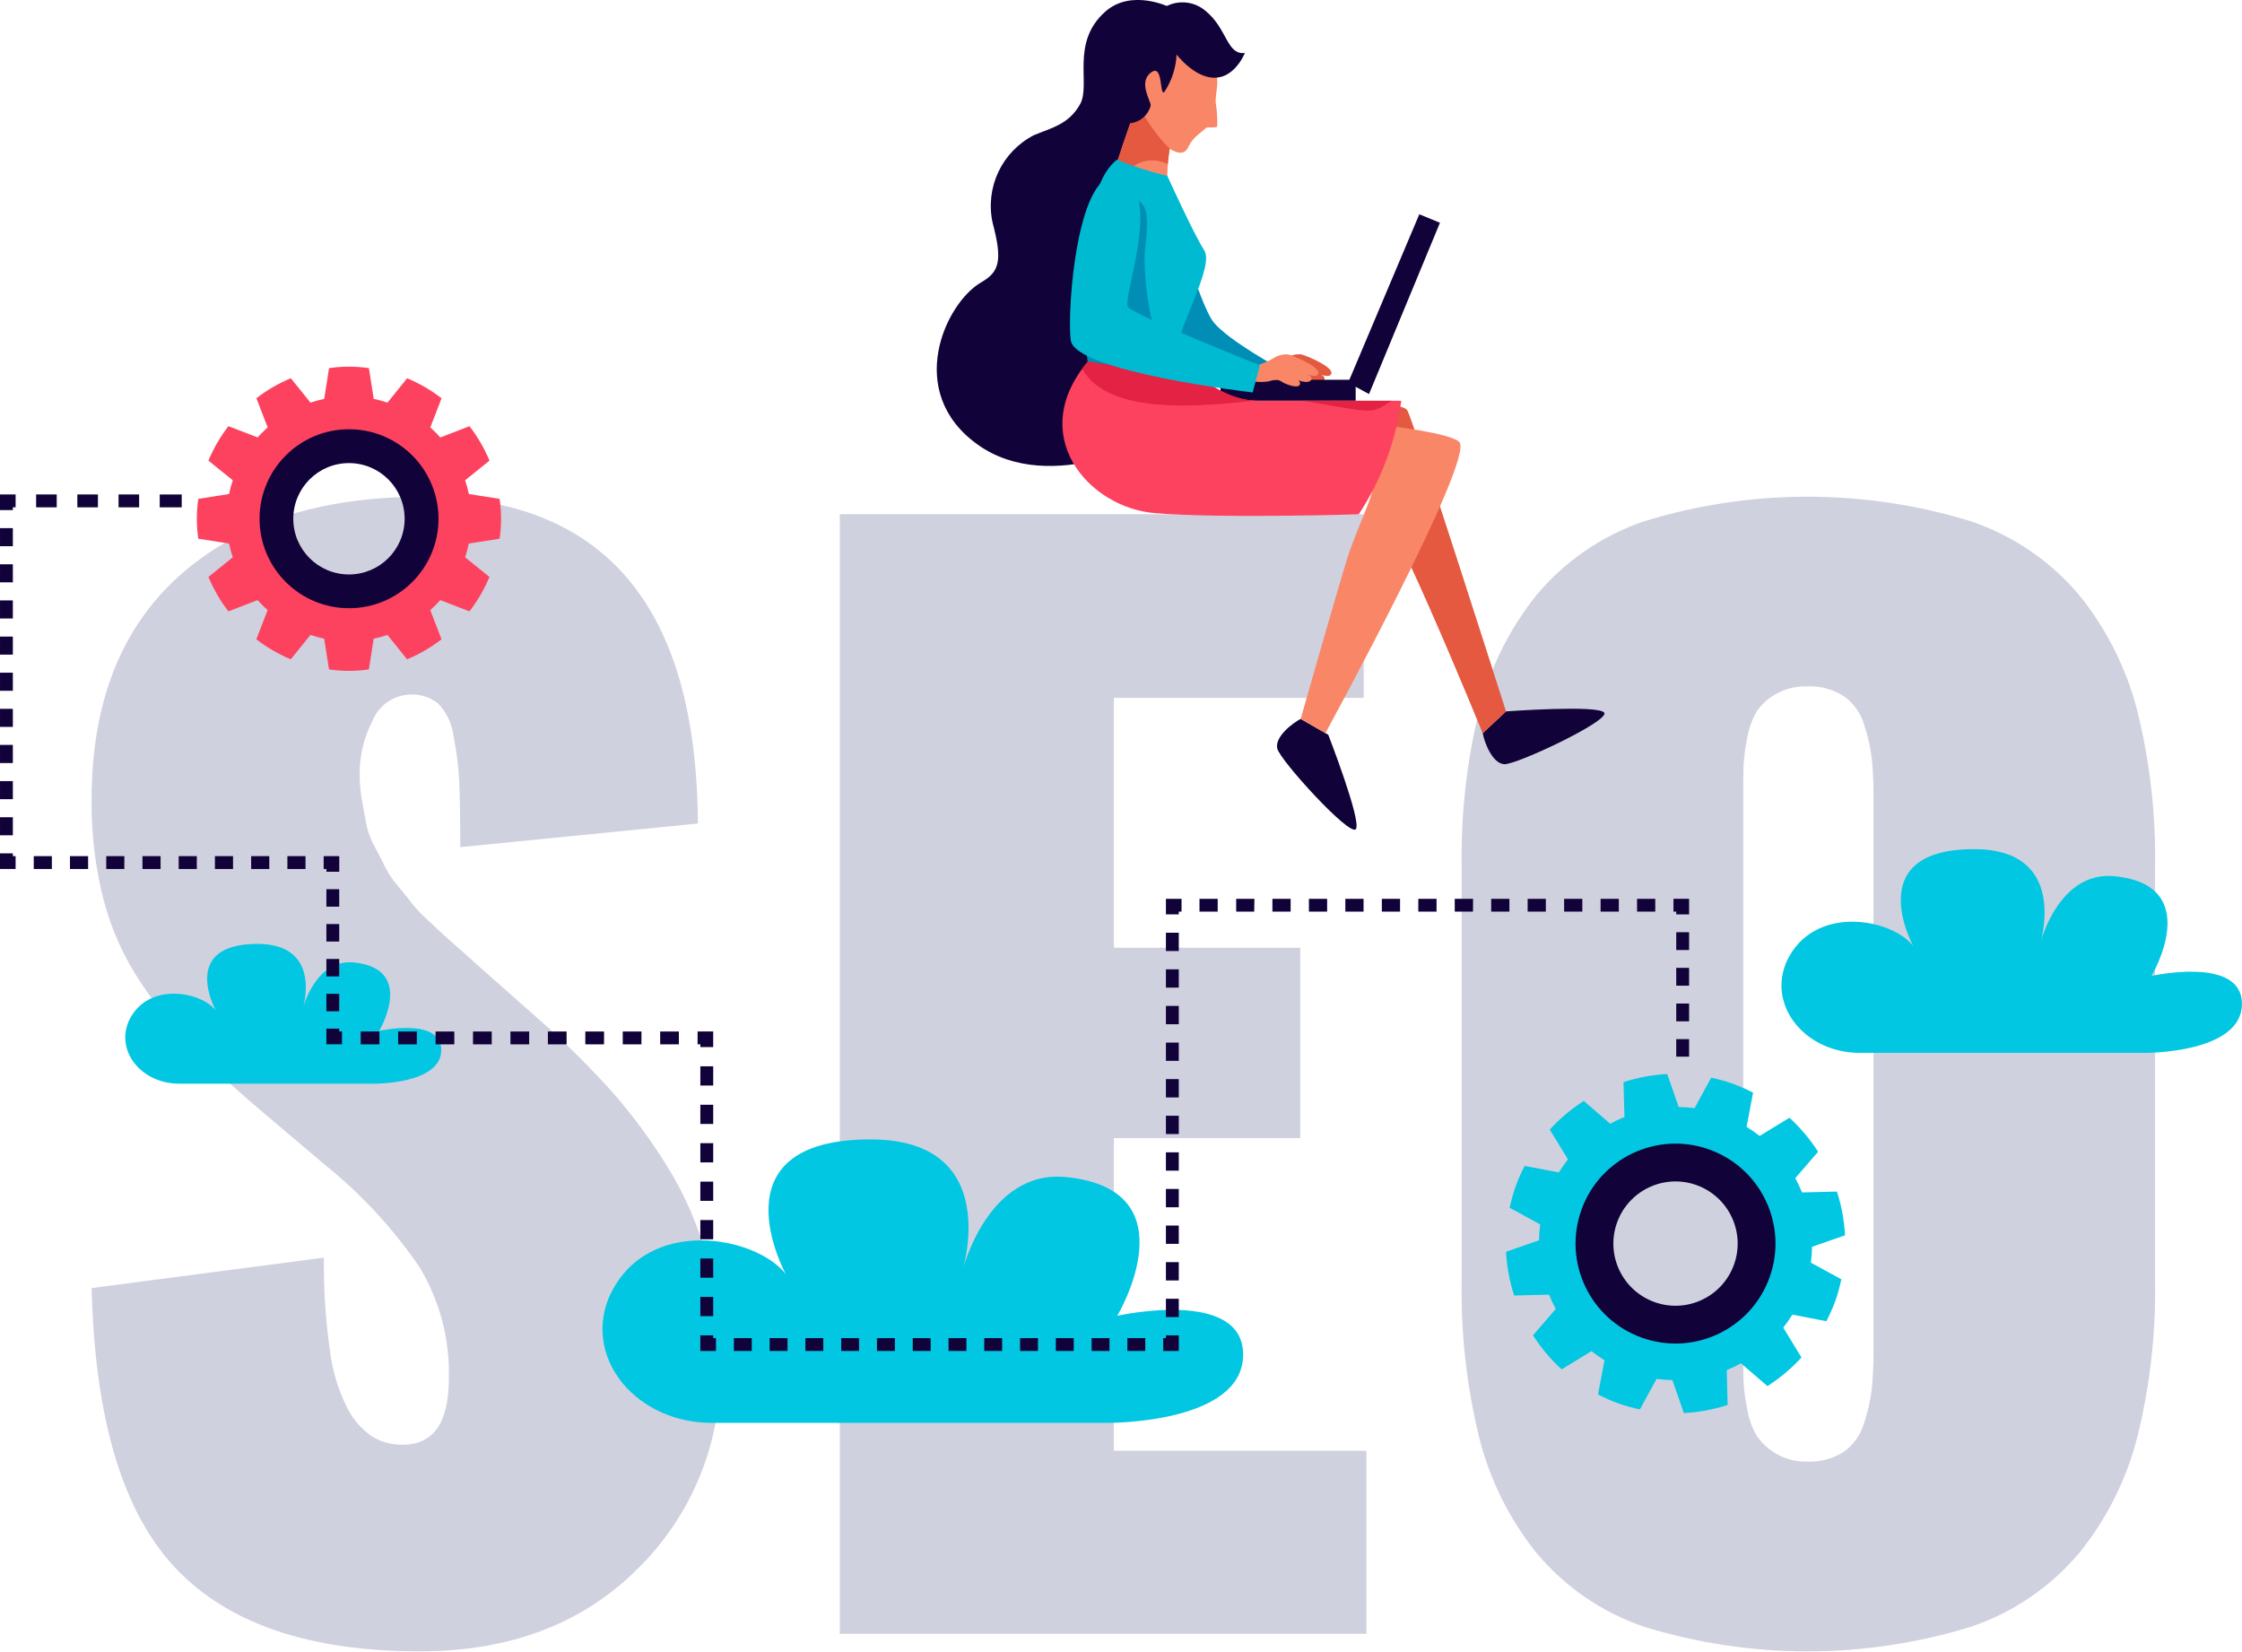
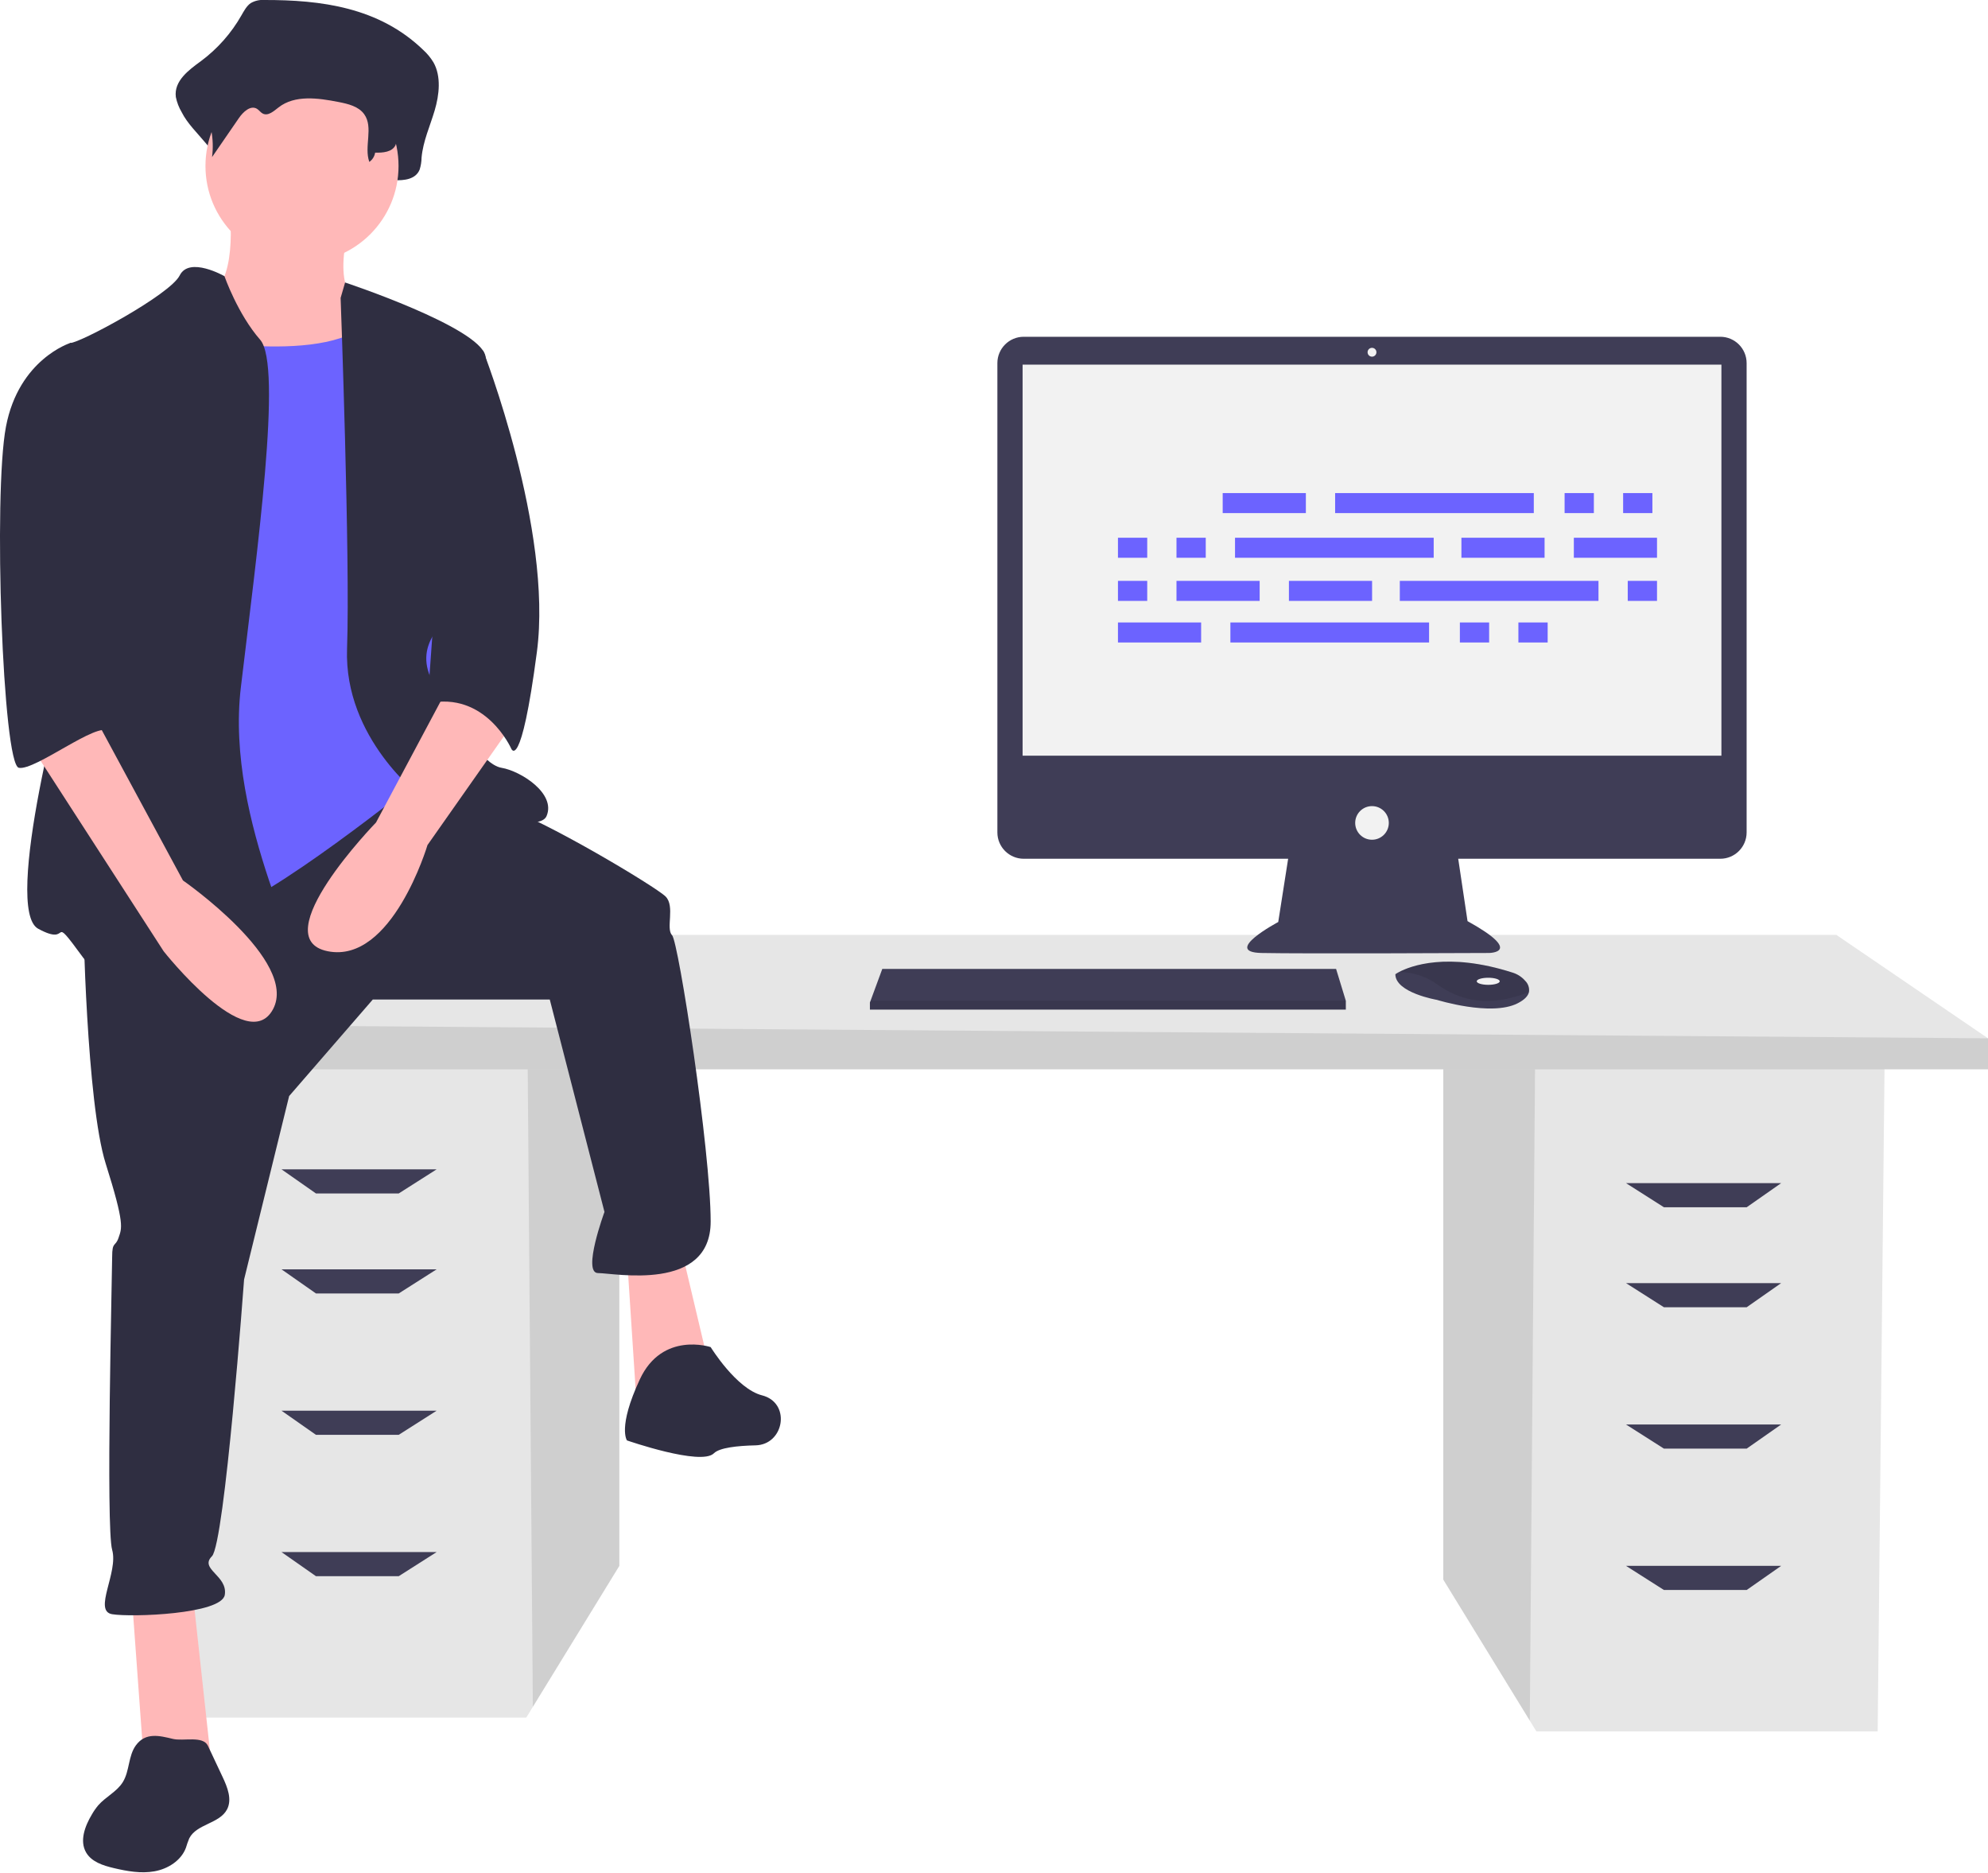
- <svg xmlns="http://www.w3.org/2000/svg" width="190.425" height="140.25" viewBox="0 0 190.425 140.25">
-   <g id="Grupo_73" data-name="Grupo 73" transform="translate(-166.451 -242.42)">
-     <g id="Grupo_43" data-name="Grupo 43" transform="translate(174.234 284.602)">
-       <g id="Grupo_42" data-name="Grupo 42">
-         <path id="Caminho_82" data-name="Caminho 82" d="M198.916,365.381q-14.107,0-20.789-7.114t-7.083-23.742l19.728-2.581a51.038,51.038,0,0,0,.517,7.915,14.743,14.743,0,0,0,1.491,4.9,6.525,6.525,0,0,0,2.093,2.381,4.888,4.888,0,0,0,2.61.688q3.9,0,3.9-5.621a17.369,17.369,0,0,0-2.494-9.462,40.437,40.437,0,0,0-8-8.659l-6.022-5.1Q181.6,316.176,179.5,314a40.424,40.424,0,0,1-4.243-5.363,23.2,23.2,0,0,1-3.184-7.026,32.928,32.928,0,0,1-1.032-8.546q0-12.328,7.427-19.009t20.5-6.739q23.4,0,23.571,27.757l-20.187,2.006q0-3.726-.086-5.592a25.171,25.171,0,0,0-.488-3.842,4.89,4.89,0,0,0-1.29-2.754,3.5,3.5,0,0,0-2.381-.773,3.569,3.569,0,0,0-3.211,2.235,9.788,9.788,0,0,0-1.09,4.416,13.648,13.648,0,0,0,.2,2.354q.2,1.146.374,2.035a6.917,6.917,0,0,0,.744,1.95q.574,1.06.861,1.691a8.173,8.173,0,0,0,1.147,1.662c.573.69.954,1.166,1.147,1.435a12.918,12.918,0,0,0,1.376,1.434q1.088,1.029,1.32,1.234c.151.134.649.573,1.49,1.318s1.3,1.156,1.378,1.232l5.506,4.875a75.463,75.463,0,0,1,5.934,5.907,47.11,47.11,0,0,1,4.674,6.338,28.376,28.376,0,0,1,3.355,7.8,35.317,35.317,0,0,1,1.118,9.088,23.4,23.4,0,0,1-7.026,17.262Q210.384,365.38,198.916,365.381Z" transform="translate(-171.044 -267.313)" fill="#d0d1de" />
-         <path id="Caminho_83" data-name="Caminho 83" d="M208.543,363.278V268.192h44.5v15.6H231.826v21.217h15.829v16.173H231.826v26.553h21.449v15.541Z" transform="translate(-144.999 -266.702)" fill="#d0d1de" />
-         <path id="Caminho_84" data-name="Caminho 84" d="M282.983,363.287a47.128,47.128,0,0,1-27.787,0,20.492,20.492,0,0,1-9.117-6.253,25.684,25.684,0,0,1-4.877-9.806,52.605,52.605,0,0,1-1.489-13.333V298.8a52.638,52.638,0,0,1,1.489-13.334,25.733,25.733,0,0,1,4.877-9.806,20.529,20.529,0,0,1,9.117-6.251,47.165,47.165,0,0,1,27.787,0,20.726,20.726,0,0,1,9.174,6.251,25.825,25.825,0,0,1,4.933,9.806,51.7,51.7,0,0,1,1.52,13.334v35.1a51.673,51.673,0,0,1-1.52,13.333,25.775,25.775,0,0,1-4.933,9.806A20.688,20.688,0,0,1,282.983,363.287Zm-13.909-14.022a5.348,5.348,0,0,0,3.1-.83,4.562,4.562,0,0,0,1.72-2.438,15.122,15.122,0,0,0,.659-2.925,31.765,31.765,0,0,0,.142-3.269V292.833a31.766,31.766,0,0,0-.142-3.269,14.634,14.634,0,0,0-.659-2.9,4.547,4.547,0,0,0-1.72-2.408,5.349,5.349,0,0,0-3.1-.832,5.188,5.188,0,0,0-2.638.63,4.808,4.808,0,0,0-1.635,1.462,6.517,6.517,0,0,0-.83,2.294,15.576,15.576,0,0,0-.317,2.408c-.019.632-.025,1.5-.025,2.61V339.8c0,1.071.007,1.932.025,2.579a15.569,15.569,0,0,0,.317,2.438,6.517,6.517,0,0,0,.83,2.294,5.04,5.04,0,0,0,4.274,2.15Z" transform="translate(-123.351 -267.313)" fill="#d0d1de" />
-       </g>
-     </g>
-     <g id="Grupo_46" data-name="Grupo 46" transform="translate(246.019 242.42)">
-       <path id="Caminho_85" data-name="Caminho 85" d="M226.193,252.421s2.677,9.657,3.994,11.236,5.619,3.908,5.619,3.908l-1.142,2.018s-7.817-3.984-9.173-7.242a24.53,24.53,0,0,1-1.581-5c-.215-1.195-1.1-4.167-.657-5.355A1.686,1.686,0,0,1,226.193,252.421Z" transform="translate(-206.652 -236.25)" fill="#00bad1" />
-       <path id="Caminho_86" data-name="Caminho 86" d="M226.193,252.421s2.677,9.657,3.994,11.236,5.619,3.908,5.619,3.908l-1.142,2.018s-7.817-3.984-9.173-7.242a24.53,24.53,0,0,1-1.581-5c-.215-1.195-1.1-4.167-.657-5.355A1.686,1.686,0,0,1,226.193,252.421Z" transform="translate(-206.652 -236.25)" fill="#00a1cc" opacity="0.65" style="mix-blend-mode: multiply;isolation: isolate" />
-       <path id="Caminho_87" data-name="Caminho 87" d="M240.769,280.013l1.972-1.844s7.891-.579,8.352.112-7.481,4.44-8.5,4.372S240.9,280.772,240.769,280.013Z" transform="translate(-194.402 -217.749)" fill="#110239" />
-       <path id="Caminho_88" data-name="Caminho 88" d="M232.347,263.854s7.461-1.9,8.074-.669,8.361,25.521,8.361,25.521l-1.972,1.844S238.5,270.046,236.1,267.9,231.234,264.7,232.347,263.854Z" transform="translate(-200.443 -228.286)" fill="#f88667" />
-       <path id="Caminho_89" data-name="Caminho 89" d="M232.347,263.854s7.461-1.9,8.074-.669,8.361,25.521,8.361,25.521l-1.972,1.844S238.5,270.046,236.1,267.9,231.234,264.7,232.347,263.854Z" transform="translate(-200.443 -228.286)" fill="#e45940" />
-       <g id="Grupo_44" data-name="Grupo 44" transform="translate(27.12 30.086)">
-         <path id="Caminho_90" data-name="Caminho 90" d="M230.347,261.184a6.625,6.625,0,0,0,1.551-.622,2.051,2.051,0,0,1,1.317-.373c.356.051,3.223,1.244,2.459,1.778-.247.173-.866-.13-1.113-.219-.351-.125-.707-.3-1.044-.449.308-.015,1.859.642,1.7,1-.285.637-1.856-.214-2.222-.419.28.042,1.251.407,1.249.761,0,.558-1.156.092-1.406-.036a1.659,1.659,0,0,0-.525-.256,2.109,2.109,0,0,0-.7.124,4.11,4.11,0,0,1-1.223.024c-.239-.022-.795.029-.913-.176a.878.878,0,0,1,.154-.871A1.754,1.754,0,0,1,230.347,261.184Z" transform="translate(-229.411 -260.175)" fill="#f88667" />
-         <path id="Caminho_91" data-name="Caminho 91" d="M230.347,261.184a6.625,6.625,0,0,0,1.551-.622,2.051,2.051,0,0,1,1.317-.373c.356.051,3.223,1.244,2.459,1.778-.247.173-.866-.13-1.113-.219-.351-.125-.707-.3-1.044-.449.308-.015,1.859.642,1.7,1-.285.637-1.856-.214-2.222-.419.28.042,1.251.407,1.249.761,0,.558-1.156.092-1.406-.036a1.659,1.659,0,0,0-.525-.256,2.109,2.109,0,0,0-.7.124,4.11,4.11,0,0,1-1.223.024c-.239-.022-.795.029-.913-.176a.878.878,0,0,1,.154-.871A1.754,1.754,0,0,1,230.347,261.184Z" transform="translate(-229.411 -260.175)" fill="#e45940" />
-       </g>
-       <g id="Grupo_45" data-name="Grupo 45" transform="translate(24.098 18.199)">
-         <path id="Caminho_92" data-name="Caminho 92" d="M240.07,253.16l1.755.72L235.8,268.427l-1.775-.959Z" transform="translate(-223.187 -253.16)" fill="#110239" />
-         <rect id="Retângulo_51" data-name="Retângulo 51" width="11.478" height="1.783" transform="translate(0 14.055)" fill="#110239" />
-       </g>
-       <path id="Caminho_93" data-name="Caminho 93" d="M217.2,266.382c1.535-.879,1.793-1.849.942-5.06a6.746,6.746,0,0,1,3.516-7.424c1.573-.649,2.952-.934,3.909-2.61s-.856-5.25,2.172-7.9c2.206-1.928,5.373-.388,5.373-.388.681-.376.962,3.6,1.012,6.583-3.835,5.87-2.743,13.539-1.345,20.111a2.982,2.982,0,0,0,.141.441c-.3,5.087-.544,9.3-.544,9.3s-9.218,5.219-15.49.751S214.129,268.141,217.2,266.382Z" transform="translate(-213.406 -242.42)" fill="#110239" />
-       <path id="Caminho_94" data-name="Caminho 94" d="M232.471,278.452l2.342,1.347s2.867,7.373,2.34,8.017-6.438-5.851-6.671-6.846S231.785,278.8,232.471,278.452Z" transform="translate(-201.564 -217.395)" fill="#110239" />
-       <path id="Caminho_95" data-name="Caminho 95" d="M232.452,263.161s15.041,1.054,16.446,2.4-11.365,24.732-11.365,24.732l-2.1-1.207s3.16-11.118,3.98-13.694,2.4-5.677,2.106-6.087-15.449,1.874-15.332-2.4S232.452,263.161,232.452,263.161Z" transform="translate(-204.528 -228.029)" fill="#f88667" />
-       <path id="Caminho_96" data-name="Caminho 96" d="M227.919,249.191s-1.579,4.3-.615,7.505l-5.267-1.273s2.155-7.2,3.077-8.427S227.919,249.191,227.919,249.191Z" transform="translate(-207.412 -239.427)" fill="#f88667" />
-       <path id="Caminho_97" data-name="Caminho 97" d="M225.724,253.053a2.628,2.628,0,0,0-2.7,2.61l-.986-.239s2.155-7.2,3.077-8.427,2.8,2.194,2.8,2.194a17.689,17.689,0,0,0-.885,4.175A2.785,2.785,0,0,0,225.724,253.053Z" transform="translate(-207.412 -239.427)" fill="#e45940" />
-       <path id="Caminho_98" data-name="Caminho 98" d="M227.681,244.931a7.989,7.989,0,0,1,2.535,1.8c.49.825.063,1.964.1,2.718a11.611,11.611,0,0,1,.134,2.057c-.114.183-.868,0-.99.163s-1.1.774-1.4,1.466-.713.754-1.427.408-3.44-3.952-3.47-5.641S225.656,244.24,227.681,244.931Z" transform="translate(-206.631 -240.775)" fill="#f88667" />
-       <path id="Caminho_99" data-name="Caminho 99" d="M226.847,243.52a14.176,14.176,0,0,1,1.052,2.667,6.3,6.3,0,0,1-1.052,3.293c-.429.295-.066-2.5-1.152-1.647s.064,2.469,0,2.8a2.013,2.013,0,0,1-1.679,1.481c-1.12.1-2.964-5.465-1.745-6.848A6.3,6.3,0,0,1,226.847,243.52Z" transform="translate(-207.529 -241.656)" fill="#110239" />
-       <path id="Caminho_100" data-name="Caminho 100" d="M224.76,243.086a3.022,3.022,0,0,1,3.675.164c1.878,1.515,1.811,3.787,3.359,3.589,0,0-1.02,2.635-3.26,2.008S223.981,244.667,224.76,243.086Z" transform="translate(-205.628 -242.342)" fill="#110239" />
-       <path id="Caminho_101" data-name="Caminho 101" d="M222.036,260.641l6.976-.527s3.63,4.053,7.215,4.053h12.26a23.388,23.388,0,0,1-3.614,9.644s-11.647.366-17.323-.1S216.476,266.982,222.036,260.641Z" transform="translate(-209.034 -230.131)" fill="#fd425f" />
-       <path id="Caminho_102" data-name="Caminho 102" d="M220.694,261.459c.2-.273.412-.546.652-.818l6.976-.527s3.533,3.938,7.071,4.045C231.121,264.591,222.956,265.537,220.694,261.459Z" transform="translate(-208.345 -230.131)" fill="#e42244" />
-       <path id="Caminho_103" data-name="Caminho 103" d="M236.931,263.326c-1.778-.175-3.5-.6-5.253-.82h7.692C238.61,262.9,238.236,263.453,236.931,263.326Z" transform="translate(-200.716 -228.47)" fill="#e42244" />
-       <path id="Caminho_104" data-name="Caminho 104" d="M223.564,250.426a29.775,29.775,0,0,0,4.287,1.376s2.257,4.975,3.135,6.321-2.227,6.5-2.4,8.72c0,0-1.864,1.781-7.515.685C221.07,267.527,219.6,253.556,223.564,250.426Z" transform="translate(-208.27 -236.86)" fill="#00bad1" />
-       <path id="Caminho_105" data-name="Caminho 105" d="M222.707,252.251a2.7,2.7,0,0,1,3.162.993c.59,1.215-.017,3.374.054,4.691a25.656,25.656,0,0,0,.512,4.567,9.493,9.493,0,0,0,1.842,3.413c-.725.437-2.823,1.317-7.207.466,0,0-.9-8.518.6-13.743C222.075,252.5,222.451,252.368,222.707,252.251Z" transform="translate(-208.27 -235.712)" fill="#00a1cc" opacity="0.65" style="mix-blend-mode: multiply;isolation: isolate" />
-       <path id="Caminho_106" data-name="Caminho 106" d="M229.7,261.184a6.684,6.684,0,0,0,1.551-.622,2.051,2.051,0,0,1,1.317-.373c.354.051,3.221,1.244,2.459,1.778-.249.173-.866-.13-1.113-.219-.352-.125-.707-.3-1.044-.449.308-.015,1.859.642,1.7,1-.286.637-1.857-.214-2.222-.419.278.042,1.249.407,1.249.761,0,.558-1.156.092-1.406-.036a1.668,1.668,0,0,0-.527-.256,2.116,2.116,0,0,0-.7.124,4.1,4.1,0,0,1-1.222.024c-.241-.022-.8.029-.915-.176a.886.886,0,0,1,.154-.871A1.752,1.752,0,0,1,229.7,261.184Z" transform="translate(-202.74 -230.089)" fill="#f88667" />
-       <path id="Caminho_107" data-name="Caminho 107" d="M236.212,267.312l-.613,2.31s-15.1-1.756-15.451-4.433.615-15.141,4.258-13.846.044,10.335.613,11.037S236.212,267.312,236.212,267.312Z" transform="translate(-208.771 -236.289)" fill="#00bad1" />
-     </g>
-     <path id="Caminho_108" data-name="Caminho 108" d="M286.594,302.282H262.4c-4.518,0-7.746-3.82-6.316-7.525.024-.061.046-.122.073-.185,2.278-5.006,9-3.686,10.782-1.361,0,0-4.543-8.232,5.162-8.232,8.142,0,5.621,8,5.621,8s1.532-6.172,6.312-5.7c7.742.761,3.138,8.469,3.138,8.469s7.758-1.744,7.681,2.43S286.594,302.282,286.594,302.282Z" transform="translate(62.018 29.559)" fill="#01c7e2" />
-     <path id="Caminho_109" data-name="Caminho 109" d="M193.892,301.6H177.3c-3.1,0-5.316-2.621-4.333-5.163.015-.041.031-.083.049-.125,1.562-3.435,6.177-2.53,7.4-.935,0,0-3.118-5.648,3.542-5.648,5.585,0,3.857,5.49,3.857,5.49s1.051-4.235,4.33-3.913c5.312.522,2.154,5.811,2.154,5.811s5.323-1.2,5.27,1.666S193.892,301.6,193.892,301.6Z" transform="translate(4.359 32.857)" fill="#01c7e2" />
-     <path id="Caminho_110" data-name="Caminho 110" d="M239.571,323.6H205.914c-6.285,0-10.779-5.314-8.788-10.469.032-.085.063-.171.1-.256,3.169-6.966,12.524-5.129,15-1.895,0,0-6.321-11.453,7.181-11.453,11.326,0,7.82,11.133,7.82,11.133s2.13-8.588,8.783-7.936c10.77,1.057,4.365,11.782,4.365,11.782s10.794-2.427,10.687,3.381S239.571,323.6,239.571,323.6Z" transform="translate(20.974 39.664)" fill="#01c7e2" />
-     <g id="Grupo_48" data-name="Grupo 48" transform="translate(183.17 273.56)">
-       <path id="Caminho_111" data-name="Caminho 111" d="M202.033,275.411a11.643,11.643,0,0,0,0-3.386l-2.61-.41a10.407,10.407,0,0,0-.319-1.168l2.069-1.669a12.871,12.871,0,0,0-1.7-2.925l-2.476.956a10.607,10.607,0,0,0-.851-.851l.956-2.476a12.867,12.867,0,0,0-2.925-1.7l-1.669,2.071a10.062,10.062,0,0,0-1.168-.32l-.408-2.61a11.646,11.646,0,0,0-3.386,0l-.41,2.61a9.943,9.943,0,0,0-1.166.32L184.3,261.78a12.868,12.868,0,0,0-2.925,1.7l.956,2.476a10.6,10.6,0,0,0-.851.851L179,265.853a12.871,12.871,0,0,0-1.7,2.925l2.071,1.669a10.413,10.413,0,0,0-.32,1.168l-2.61.41a11.645,11.645,0,0,0,0,3.386l2.61.408a10.41,10.41,0,0,0,.32,1.168l-2.071,1.669a12.87,12.87,0,0,0,1.7,2.925l2.476-.956a10.6,10.6,0,0,0,.851.851l-.956,2.476a12.873,12.873,0,0,0,2.925,1.7l1.671-2.069a10.27,10.27,0,0,0,1.166.319l.41,2.61a11.649,11.649,0,0,0,3.386,0l.408-2.61a10.4,10.4,0,0,0,1.168-.319l1.669,2.069a12.872,12.872,0,0,0,2.925-1.7l-.956-2.476a10.606,10.606,0,0,0,.851-.851l2.476.956a12.87,12.87,0,0,0,1.7-2.925l-2.069-1.669a10.4,10.4,0,0,0,.319-1.168Zm-12.8,5.07A6.763,6.763,0,1,1,196,273.718,6.762,6.762,0,0,1,189.238,280.481Z" transform="translate(-176.317 -260.797)" fill="#fd425f" />
-       <g id="Grupo_47" data-name="Grupo 47" transform="translate(5.316 5.316)">
-         <path id="Caminho_112" data-name="Caminho 112" d="M187.059,263.934a7.6,7.6,0,1,0,7.605,7.605A7.6,7.6,0,0,0,187.059,263.934Zm0,12.333a4.729,4.729,0,1,1,4.728-4.728A4.729,4.729,0,0,1,187.059,276.267Z" transform="translate(-179.454 -263.934)" fill="#110239" />
-       </g>
-     </g>
-     <g id="Grupo_50" data-name="Grupo 50" transform="translate(294.359 333.635)">
-       <path id="Caminho_113" data-name="Caminho 113" d="M269.147,317.244a14.487,14.487,0,0,0,.766-1.734,14.273,14.273,0,0,0,.507-1.825l-2.588-1.412a11.269,11.269,0,0,0,.1-1.347l2.8-.976a14.386,14.386,0,0,0-.688-3.714l-2.962.073a11.5,11.5,0,0,0-.574-1.213l1.937-2.242a14.387,14.387,0,0,0-2.433-2.889l-2.533,1.545a12.158,12.158,0,0,0-1.107-.774l.551-2.9a14.621,14.621,0,0,0-1.732-.766,14.423,14.423,0,0,0-1.825-.507l-1.412,2.588a11.312,11.312,0,0,0-1.347-.1l-.976-2.8a14.315,14.315,0,0,0-3.714.69L252,299.9a11.494,11.494,0,0,0-1.213.574l-2.242-1.937a14.44,14.44,0,0,0-2.891,2.433L247.2,303.5a11.534,11.534,0,0,0-.774,1.107l-2.9-.551a13.1,13.1,0,0,0-1.274,3.557l2.589,1.412a11.318,11.318,0,0,0-.1,1.347l-2.8.976a14.459,14.459,0,0,0,.69,3.714l2.962-.073a11.834,11.834,0,0,0,.573,1.213l-1.935,2.242a14.439,14.439,0,0,0,2.433,2.891l2.533-1.547a11.337,11.337,0,0,0,1.107.774l-.552,2.9a14.23,14.23,0,0,0,1.734.766,14.732,14.732,0,0,0,1.825.508l1.412-2.589a11.324,11.324,0,0,0,1.347.1l.976,2.8a14.455,14.455,0,0,0,3.714-.69l-.073-2.962a11.63,11.63,0,0,0,1.212-.573l2.244,1.935a14.384,14.384,0,0,0,2.889-2.433l-1.545-2.533a11.941,11.941,0,0,0,.774-1.107Zm-15.354.513a7.548,7.548,0,1,1,9.65-4.563A7.548,7.548,0,0,1,253.793,317.758Z" transform="translate(-241.933 -296.249)" fill="#01c7e2" />
-       <g id="Grupo_49" data-name="Grupo 49" transform="translate(5.913 5.911)">
-         <path id="Caminho_114" data-name="Caminho 114" d="M256.773,300.237a8.489,8.489,0,1,0,5.131,10.852A8.486,8.486,0,0,0,256.773,300.237Zm-4.64,12.962a5.278,5.278,0,1,1,6.748-3.191A5.278,5.278,0,0,1,252.134,313.2Z" transform="translate(-245.422 -299.737)" fill="#110239" />
-       </g>
-     </g>
-     <g id="Grupo_72" data-name="Grupo 72" transform="translate(166.451 284.416)">
-       <g id="Grupo_51" data-name="Grupo 51" transform="translate(13.566 0)">
-         <rect id="Retângulo_52" data-name="Retângulo 52" width="1.868" height="1.091" fill="#110239" />
-       </g>
-       <g id="Grupo_52" data-name="Grupo 52" transform="translate(3.074)">
-         <path id="Caminho_115" data-name="Caminho 115" d="M177.009,268.294H175.26V267.2h1.749Zm-3.5,0h-1.749V267.2h1.749Zm-3.5,0h-1.749V267.2h1.749Z" transform="translate(-168.265 -267.203)" fill="#110239" />
-       </g>
-       <g id="Grupo_53" data-name="Grupo 53" transform="translate(0 0)">
-         <path id="Caminho_116" data-name="Caminho 116" d="M167.543,268.529h-1.092V267.2h1.326v1.091h-.234Z" transform="translate(-166.451 -267.203)" fill="#110239" />
-       </g>
-       <g id="Grupo_54" data-name="Grupo 54" transform="translate(0.001 2.86)">
-         <path id="Caminho_117" data-name="Caminho 117" d="M167.542,294.977h-1.091v-1.534h1.091Zm0-3.067h-1.091v-1.535h1.091Zm0-3.069h-1.091V287.3h1.091Zm0-3.07h-1.091v-1.535h1.091Zm0-3.069h-1.091v-1.535h1.091Zm0-3.069h-1.091V278.1h1.091Zm0-3.069h-1.091v-1.535h1.091Zm0-3.071h-1.091V271.96h1.091Zm0-3.069h-1.091v-1.534h1.091Z" transform="translate(-166.451 -268.891)" fill="#110239" />
-       </g>
-       <g id="Grupo_55" data-name="Grupo 55" transform="translate(0 30.481)">
-         <path id="Caminho_118" data-name="Caminho 118" d="M167.777,286.516h-1.326v-1.326h1.092v.235h.234Z" transform="translate(-166.451 -285.191)" fill="#110239" />
-       </g>
-       <g id="Grupo_56" data-name="Grupo 56" transform="translate(2.866 30.715)">
-         <path id="Caminho_119" data-name="Caminho 119" d="M191.225,286.42h-1.539v-1.091h1.539Zm-3.077,0h-1.54v-1.091h1.54Zm-3.079,0H183.53v-1.091h1.539Zm-3.077,0h-1.539v-1.091h1.539Zm-3.077,0h-1.54v-1.091h1.54Zm-3.079,0H174.3v-1.091h1.539Zm-3.077,0h-1.539v-1.091h1.539Zm-3.077,0h-1.539v-1.091h1.539Z" transform="translate(-168.142 -285.329)" fill="#110239" />
-       </g>
-       <g id="Grupo_57" data-name="Grupo 57" transform="translate(27.488 30.716)">
-         <path id="Caminho_120" data-name="Caminho 120" d="M184,286.655h-1.092v-.235h-.234v-1.091H184Z" transform="translate(-182.672 -285.329)" fill="#110239" />
-       </g>
-       <g id="Grupo_58" data-name="Grupo 58" transform="translate(27.722 33.525)">
-         <path id="Caminho_121" data-name="Caminho 121" d="M183.9,297.354H182.81v-1.481H183.9Zm0-2.962H182.81v-1.481H183.9Zm0-2.962H182.81v-1.483H183.9Zm0-2.962H182.81v-1.481H183.9Z" transform="translate(-182.81 -286.987)" fill="#110239" />
-       </g>
-       <g id="Grupo_59" data-name="Grupo 59" transform="translate(27.722 45.373)">
-         <path id="Caminho_122" data-name="Caminho 122" d="M184.136,295.3H182.81v-1.326H183.9v.235h.234Z" transform="translate(-182.81 -293.979)" fill="#110239" />
-       </g>
-       <g id="Grupo_60" data-name="Grupo 60" transform="translate(30.638 45.609)">
-         <path id="Caminho_123" data-name="Caminho 123" d="M211.554,295.209h-1.589v-1.091h1.589Zm-3.179,0h-1.589v-1.091h1.589Zm-3.179,0h-1.589v-1.091H205.2Zm-3.179,0h-1.589v-1.091h1.589Zm-3.179,0h-1.591v-1.091h1.591Zm-3.179,0h-1.591v-1.091h1.591Zm-3.179,0h-1.591v-1.091h1.591Zm-3.181,0H187.71v-1.091H189.3Zm-3.179,0h-1.589v-1.091h1.589Z" transform="translate(-184.531 -294.118)" fill="#110239" />
-       </g>
-       <g id="Grupo_61" data-name="Grupo 61" transform="translate(59.25 45.608)">
-         <path id="Caminho_124" data-name="Caminho 124" d="M202.742,295.443H201.65v-.235h-.234v-1.091h1.326Z" transform="translate(-201.416 -294.118)" fill="#110239" />
-       </g>
-       <g id="Grupo_62" data-name="Grupo 62" transform="translate(59.484 48.566)">
-         <path id="Caminho_125" data-name="Caminho 125" d="M202.647,317.082h-1.093V315.45h1.093Zm0-3.264h-1.093v-1.632h1.093Zm0-3.265h-1.093v-1.632h1.093Zm0-3.264h-1.093v-1.632h1.093Zm0-3.265h-1.093v-1.632h1.093Zm0-3.264h-1.093v-1.632h1.093Zm0-3.265h-1.093v-1.632h1.093Z" transform="translate(-201.554 -295.863)" fill="#110239" />
-       </g>
-       <g id="Grupo_63" data-name="Grupo 63" transform="translate(59.484 71.417)">
-         <path id="Caminho_126" data-name="Caminho 126" d="M202.88,310.674h-1.326v-1.326h1.092v.235h.234Z" transform="translate(-201.554 -309.349)" fill="#110239" />
-       </g>
-       <g id="Grupo_64" data-name="Grupo 64" transform="translate(62.329 71.652)">
-         <path id="Caminho_127" data-name="Caminho 127" d="M238.178,310.578H236.66v-1.091h1.518Zm-3.038,0h-1.518v-1.091h1.518Zm-3.038,0h-1.52v-1.091h1.52Zm-3.038,0h-1.52v-1.091h1.52Zm-3.04,0H224.5v-1.091h1.518Zm-3.038,0h-1.518v-1.091h1.518Zm-3.038,0h-1.52v-1.091h1.52Zm-3.038,0h-1.52v-1.091h1.52Zm-3.04,0H212.35v-1.091h1.518Zm-3.038,0h-1.52v-1.091h1.52Zm-3.038,0h-1.518v-1.091h1.518Zm-3.038,0h-1.52v-1.091h1.52Z" transform="translate(-203.233 -309.487)" fill="#110239" />
-       </g>
-       <g id="Grupo_65" data-name="Grupo 65" transform="translate(98.795 71.417)">
-         <path id="Caminho_128" data-name="Caminho 128" d="M226.079,310.674h-1.326v-1.091h.234v-.235h1.092Z" transform="translate(-224.752 -309.349)" fill="#110239" />
-       </g>
-       <g id="Grupo_66" data-name="Grupo 66" transform="translate(99.028 37.219)">
-         <path id="Caminho_129" data-name="Caminho 129" d="M225.983,321.812H224.89v-1.556h1.093Zm0-3.11H224.89v-1.556h1.093Zm0-3.109H224.89v-1.554h1.093Zm0-3.108H224.89V310.93h1.093Zm0-3.109H224.89V307.82h1.093Zm0-3.109H224.89v-1.554h1.093Zm0-3.109H224.89V301.6h1.093Zm0-3.108H224.89V298.5h1.093Zm0-3.109H224.89v-1.556h1.093Zm0-3.109H224.89v-1.554h1.093Zm0-3.109H224.89v-1.554h1.093Z" transform="translate(-224.89 -289.167)" fill="#110239" />
-       </g>
-       <g id="Grupo_67" data-name="Grupo 67" transform="translate(99.028 34.339)">
-         <path id="Caminho_130" data-name="Caminho 130" d="M225.983,288.793H224.89v-1.325h1.326v1.091h-.234Z" transform="translate(-224.89 -287.468)" fill="#110239" />
-       </g>
-       <g id="Grupo_68" data-name="Grupo 68" transform="translate(101.902 34.34)">
-         <path id="Caminho_131" data-name="Caminho 131" d="M265.274,288.558h-1.547v-1.09h1.547Zm-3.094,0h-1.549v-1.09h1.549Zm-3.1,0h-1.547v-1.09h1.547Zm-3.1,0h-1.545v-1.09h1.545Zm-3.094,0h-1.547v-1.09h1.547Zm-3.094,0h-1.549v-1.09H249.8Zm-3.094,0h-1.549v-1.09h1.549Zm-3.1,0h-1.547v-1.09h1.547Zm-3.1,0h-1.547v-1.09h1.547Zm-3.094,0h-1.547v-1.09h1.547Zm-3.1,0h-1.547v-1.09h1.547Zm-3.094,0H229.68v-1.09h1.549Zm-3.1,0h-1.547v-1.09h1.547Z" transform="translate(-226.586 -287.468)" fill="#110239" />
-       </g>
-       <g id="Grupo_69" data-name="Grupo 69" transform="translate(142.138 34.339)">
-         <path id="Caminho_132" data-name="Caminho 132" d="M251.656,288.793h-1.091v-.234h-.235v-1.091h1.326Z" transform="translate(-250.33 -287.468)" fill="#110239" />
-       </g>
-       <g id="Grupo_70" data-name="Grupo 70" transform="translate(142.372 37.178)">
-         <path id="Caminho_133" data-name="Caminho 133" d="M251.56,296.711h-1.091V295.2h1.091Zm0-3.028h-1.091v-1.513h1.091Zm0-3.028h-1.091v-1.512h1.091Z" transform="translate(-250.469 -289.143)" fill="#110239" />
-       </g>
-       <g id="Grupo_71" data-name="Grupo 71" transform="translate(142.372 46.259)">
-         <rect id="Retângulo_53" data-name="Retângulo 53" width="1.091" height="1.487" fill="#110239" />
-       </g>
-     </g>
+ <svg xmlns="http://www.w3.org/2000/svg" data-name="Layer 1" width="711.188" height="669.683" viewBox="0 0 711.188 669.683">
+   <polygon points="516.326 380.018 516.326 565.013 547.27 615.443 549.625 619.279 671.722 619.279 674.189 380.018 516.326 380.018" fill="#e6e6e6" />
+   <polygon points="516.326 380.018 516.326 565.013 547.27 615.443 549.169 380.018 516.326 380.018" opacity="0.1" />
+   <polygon points="221.566 375.084 221.566 560.08 190.622 610.51 188.267 614.345 66.17 614.345 63.703 375.084 221.566 375.084" fill="#e6e6e6" />
+   <polygon points="221.566 375.084 221.566 560.08 190.622 610.51 188.723 375.084 221.566 375.084" opacity="0.1" />
+   <polygon points="711.188 371.385 711.188 382.484 47.67 382.484 47.67 366.451 109.335 334.385 656.923 334.385 711.188 371.385" fill="#e6e6e6" />
+   <polygon points="711.188 371.385 711.188 382.484 47.67 382.484 47.67 366.451 711.188 371.385" opacity="0.1" />
+   <polygon points="142.635 426.883 113.035 426.883 100.702 418.25 156.201 418.25 142.635 426.883" fill="#3f3d56" />
+   <polygon points="142.635 462.649 113.035 462.649 100.702 454.016 156.201 454.016 142.635 462.649" fill="#3f3d56" />
+   <polygon points="142.635 513.215 113.035 513.215 100.702 504.581 156.201 504.581 142.635 513.215" fill="#3f3d56" />
+   <polygon points="142.635 563.78 113.035 563.78 100.702 555.147 156.201 555.147 142.635 563.78" fill="#3f3d56" />
+   <polygon points="595.257 431.816 624.857 431.816 637.19 423.183 581.691 423.183 595.257 431.816" fill="#3f3d56" />
+   <polygon points="595.257 467.582 624.857 467.582 637.19 458.949 581.691 458.949 595.257 467.582" fill="#3f3d56" />
+   <polygon points="595.257 518.148 624.857 518.148 637.19 509.515 581.691 509.515 595.257 518.148" fill="#3f3d56" />
+   <polygon points="595.257 568.713 624.857 568.713 637.19 560.08 581.691 560.08 595.257 568.713" fill="#3f3d56" />
+   <path d="M859.82,235.615H610.634a9.423,9.423,0,0,0-9.424,9.424V412.897a9.423,9.423,0,0,0,9.424,9.424h94.593l-3.544,22.626s-20.253,10.759-6.013,11.076,81.328,0,81.328,0,12.974,0-7.595-11.392l-3.334-22.31h93.75a9.423,9.423,0,0,0,9.424-9.424V245.039A9.423,9.423,0,0,0,859.82,235.615Z" transform="translate(-244.406 -115.1587)" fill="#3f3d56" />
+   <rect x="365.823" y="130.424" width="249.996" height="139.871" fill="#f2f2f2" />
+   <circle cx="490.821" cy="125.994" r="1.582" fill="#f2f2f2" />
+   <circle cx="490.821" cy="294.346" r="6.013" fill="#f2f2f2" />
+   <polygon points="481.452 357.952 481.452 361.117 311.202 361.117 311.202 358.585 311.436 357.952 315.632 346.56 477.971 346.56 481.452 357.952" fill="#3f3d56" />
+   <path d="M791.376,470.013c-.31,1.326-1.481,2.725-4.127,4.047-9.493,4.747-28.797-1.266-28.797-1.266s-14.873-2.532-14.873-9.177a11.866,11.866,0,0,1,1.304-.775c3.991-2.112,17.225-7.322,40.691.221a9.786,9.786,0,0,1,4.46,2.923A4.667,4.667,0,0,1,791.376,470.013Z" transform="translate(-244.406 -115.1587)" fill="#3f3d56" />
+   <path d="M791.376,470.013c-11.62,4.452-21.977,4.785-32.607-2.598a23.343,23.343,0,0,0-13.886-4.573c3.991-2.112,17.225-7.322,40.691.221a9.786,9.786,0,0,1,4.46,2.923A4.667,4.667,0,0,1,791.376,470.013Z" transform="translate(-244.406 -115.1587)" opacity="0.1" />
+   <ellipse cx="532.4" cy="350.99" rx="4.114" ry="1.266" fill="#f2f2f2" />
+   <polygon points="481.452 357.952 481.452 361.117 311.202 361.117 311.202 358.585 311.436 357.952 481.452 357.952" opacity="0.1" />
+   <path d="M339.068,115.159a8.554,8.554,0,0,0-4.961,1.108c-1.476,1.011-2.406,2.782-3.356,4.429a52.986,52.986,0,0,1-14.434,16.305c-4.289,3.142-9.742,7.06-9.008,12.853a17.372,17.372,0,0,0,2.091,5.426c3.957,7.987,14.754,14.159,13.692,23.273,3.931-6.581-1.327-9.835,2.604-16.416,1.872-3.134,5.124-6.672,7.951-4.704.946.659,1.568,1.841,2.553,2.419,2.351,1.38,4.853-1.258,6.934-3.126,7.177-6.443,17.383-4.755,26.314-2.747,4.216.948,8.847,2.191,11.34,6.221,3.277,5.298-3.113,11.02-4.728,17.01a3.264,3.264,0,0,0,3.503,4.062c2.68-.264,5.854-.481,6.013-1.657,3.372.12,7.503-.262,8.947-3.772a14.762,14.762,0,0,0,.693-4.293c.53-5.897,3.033-11.277,4.691-16.89s2.379-12.191-.419-17.167a19.864,19.864,0,0,0-3.666-4.456C379.94,117.67,359.063,115.136,339.068,115.159Z" transform="translate(-244.406 -115.1587)" fill="#2f2e41" />
+   <path d="M326.544,190.064s3.453,28.778-9.209,31.081,11.511,41.441,11.511,41.441l57.557,6.907-13.814-46.045s-9.209-3.453-3.453-26.476S326.544,190.064,326.544,190.064Z" transform="translate(-244.406 -115.1587)" fill="#ffb8b8" />
+   <polygon points="47.028 569.318 51.633 632.631 75.806 632.631 68.9 569.318 47.028 569.318" fill="#ffb8b8" />
+   <polygon points="224.303 449.6 227.756 502.552 254.233 491.041 243.872 447.298 224.303 449.6" fill="#ffb8b8" />
+   <path d="M274.167,442.738s1.151,66.766,8.058,88.637,5.756,23.023,4.605,26.476-2.302,1.151-2.302,6.907-2.302,96.695,0,104.753-6.907,21.872,0,23.023,39.139,0,40.29-6.907-9.209-9.209-4.605-13.814,11.511-98.998,11.511-98.998l16.116-65.615,29.93-34.534H441.082l19.569,75.975s-8.058,21.872-2.302,21.872,40.29,6.907,40.29-18.418S487.127,451.947,484.825,449.645s1.151-10.36-2.302-13.814-43.743-27.627-58.708-32.232S387.857,393.515,387.857,393.515Z" transform="translate(-244.406 -115.1587)" fill="#2f2e41" />
+   <path d="M498.639,596.991s-17.267-5.756-25.325,11.511-4.605,21.872-4.605,21.872,26.476,9.209,31.081,4.605c2.003-2.003,8.365-2.699,14.913-2.846,9.973-.224,12.626-14.333,3.207-17.619q-.421-.147-.853-.255C507.848,611.955,498.639,596.991,498.639,596.991Z" transform="translate(-244.406 -115.1587)" fill="#2f2e41" />
+   <circle cx="108.038" cy="59.365" r="34.534" fill="#ffb8b8" />
+   <path d="M307.55,235.534s56.406,11.511,70.219-6.907,19.569,51.801,19.569,51.801l6.907,73.673-10.36,40.29s-54.103,43.743-71.37,47.197-43.743,5.756-43.743,5.756,8.058-127.776,8.058-130.078S307.55,235.534,307.55,235.534Z" transform="translate(-244.406 -115.1587)" fill="#6c63ff" />
+   <path d="M324.704,213.945s-12.55-7.189-16.003-.282S273.016,237.836,269.562,237.836s6.907,95.544,2.302,107.056S245.389,440.436,258.051,447.343s3.453-6.907,16.116,10.36,74.824,17.267,78.277,10.36-27.627-58.708-21.872-107.056,14.965-115.114,6.907-124.323S324.704,213.945,324.704,213.945Z" transform="translate(-244.406 -115.1587)" fill="#2f2e41" />
+   <path d="M366.258,221.72l1.603-5.518s47.895,15.878,50.198,26.238,1.151,82.882-6.907,88.637-19.569,14.965-11.511,28.778,17.267,28.778,24.174,29.93,19.569,9.209,16.116,17.267-44.894-6.907-44.894-6.907-27.627-20.72-26.476-52.952S366.258,221.72,366.258,221.72Z" transform="translate(-244.406 -115.1587)" fill="#2f2e41" />
+   <path d="M406.548,357.554l-27.627,51.801s-40.29,41.441-17.267,46.045,35.685-37.987,35.685-37.987l29.93-42.592Z" transform="translate(-244.406 -115.1587)" fill="#ffb8b8" />
+   <path d="M340.75,124.195a7.838,7.838,0,0,0-4.039.783,9.413,9.413,0,0,0-2.732,3.131,39.773,39.773,0,0,1-11.75,11.524c-3.491,2.221-7.93,4.99-7.333,9.084a11.359,11.359,0,0,0,1.702,3.835,30.163,30.163,0,0,1,3.665,18.801l9.6-13.954c1.524-2.215,4.171-4.715,6.472-3.324.77.466,1.276,1.301,2.078,1.71,1.914.975,3.95-.889,5.644-2.21,5.842-4.554,14.15-3.361,21.421-1.942,3.432.67,7.202,1.549,9.231,4.397,3.372,4.733-.149,11.572,1.819,17.04a5.023,5.023,0,0,0,2.079-3.317c2.745.085,6.107-.185,7.283-2.666a9.188,9.188,0,0,0,.564-3.034c.432-4.168,2.469-7.971,3.819-11.938s1.937-8.616-.341-12.133a14.681,14.681,0,0,0-2.984-3.149C374.022,125.97,357.027,124.178,340.75,124.195Z" transform="translate(-244.406 -115.1587)" fill="#2f2e41" />
+   <path d="M406.548,237.836l10.725,2.847s24.96,63.919,19.204,107.662-9.209,34.534-9.209,34.534-9.209-20.72-29.93-16.116Z" transform="translate(-244.406 -115.1587)" fill="#2f2e41" />
+   <path d="M293.029,739.422c-2.776,3.772-2.219,9.165-4.678,13.151-2.131,3.455-6.148,5.267-8.814,8.329a22.326,22.326,0,0,0-2.266,3.26c-2.473,4.143-4.483,9.452-2.048,13.616,1.959,3.35,6.078,4.66,9.855,5.552,4.774,1.128,9.734,2.031,14.564,1.169s9.549-3.819,11.271-8.412a32.5,32.5,0,0,1,1.205-3.401c2.617-5.153,10.827-5.209,13.506-10.33,1.875-3.584.151-7.916-1.571-11.576l-5.261-11.177c-1.746-3.709-8.824-1.576-12.513-2.465C301.465,735.978,296.491,734.701,293.029,739.422Z" transform="translate(-244.406 -115.1587)" fill="#2f2e41" />
+   <path d="M254.598,380.577l48.348,74.824s29.93,37.987,39.139,20.72-32.232-46.045-32.232-46.045L278.772,372.519Z" transform="translate(-244.406 -115.1587)" fill="#ffb8b8" />
+   <path d="M278.772,240.138,269.562,237.836s-18.418,5.756-23.023,29.93-1.151,120.869,4.605,122.02,28.427-16.837,32.056-13.023-7.882-15.756-4.429-26.116S278.772,240.138,278.772,240.138Z" transform="translate(-244.406 -115.1587)" fill="#2f2e41" />
+   <g id="f3c2397c-d780-4cc6-97d8-1503d8277a2c" data-name="Group 13">
+     <rect id="ad41612f-86f7-46b2-a964-3a5da7bcf3cf" data-name="Rectangle 55" x="437.407" y="176.363" width="29.752" height="7.163" fill="#6c63ff" />
+     <rect id="b9a0b375-cc2a-4c59-8850-661af54e4f62" data-name="Rectangle 56" x="559.722" y="176.363" width="10.468" height="7.163" fill="#6c63ff" />
+     <rect id="e174c2ab-9bc5-41ec-b37c-b06fbf8a9878" data-name="Rectangle 57" x="580.659" y="176.363" width="10.468" height="7.163" fill="#6c63ff" />
+     <rect id="ba2479ac-4c7d-43b4-a028-73b1e20e4002" data-name="Rectangle 58" x="477.628" y="176.363" width="71.075" height="7.163" fill="#6c63ff" />
+     <rect id="ac60ef86-00f2-480b-8171-28b6fdfc1958" data-name="Rectangle 59" x="399.941" y="222.644" width="29.752" height="7.163" fill="#6c63ff" />
+     <rect id="b3d8298d-cd65-487a-8b19-4cee946356e7" data-name="Rectangle 60" x="522.256" y="222.644" width="10.468" height="7.163" fill="#6c63ff" />
+     <rect id="ed27f15f-f0c4-4569-8330-a6688f8e356c" data-name="Rectangle 61" x="543.193" y="222.644" width="10.468" height="7.163" fill="#6c63ff" />
+     <rect id="f685c005-adaf-4d60-acda-005b037d82a6" data-name="Rectangle 62" x="440.162" y="222.644" width="71.075" height="7.163" fill="#6c63ff" />
+     <rect id="eca7c7fc-83f8-48ca-a588-6606db47af3f" data-name="Rectangle 63" x="522.807" y="192.341" width="29.752" height="7.163" fill="#6c63ff" />
+     <rect id="a71b5b2f-f8b9-481d-a301-5e3357e5fe42" data-name="Rectangle 64" x="563.028" y="192.341" width="29.752" height="7.163" fill="#6c63ff" />
+     <rect id="abb3a25a-f854-41fc-8391-e6ad9fbe2417" data-name="Rectangle 66" x="399.941" y="192.341" width="10.468" height="7.163" fill="#6c63ff" />
+     <rect id="add2b425-b775-4eb5-9c25-8c4c14f957c9" data-name="Rectangle 67" x="420.878" y="192.341" width="10.468" height="7.163" fill="#6c63ff" />
+     <rect id="b7159612-3b84-4b0b-a885-612eaab04c06" data-name="Rectangle 68" x="441.815" y="192.341" width="71.075" height="7.163" fill="#6c63ff" />
+     <rect id="edfc7301-4de5-47dc-80e2-1ae2da982d6d" data-name="Rectangle 69" x="461.099" y="207.768" width="29.752" height="7.163" fill="#6c63ff" />
+     <rect id="e1009f91-6275-4375-80fa-0d778e331fdc" data-name="Rectangle 70" x="420.878" y="207.768" width="29.752" height="7.163" fill="#6c63ff" />
+     <rect id="a060fb9f-1f1a-4862-9a69-16dd49199e18" data-name="Rectangle 71" x="399.941" y="207.768" width="10.468" height="7.163" fill="#6c63ff" />
+     <rect id="b6754d5f-104f-449c-b9a9-cf9ac82bf5fe" data-name="Rectangle 73" x="582.312" y="207.768" width="10.468" height="7.163" fill="#6c63ff" />
+     <rect id="e6ed1ccd-2cfd-450f-a339-07df3a1ee6bb" data-name="Rectangle 74" x="500.768" y="207.768" width="71.075" height="7.163" fill="#6c63ff" />
  </g>
</svg>
